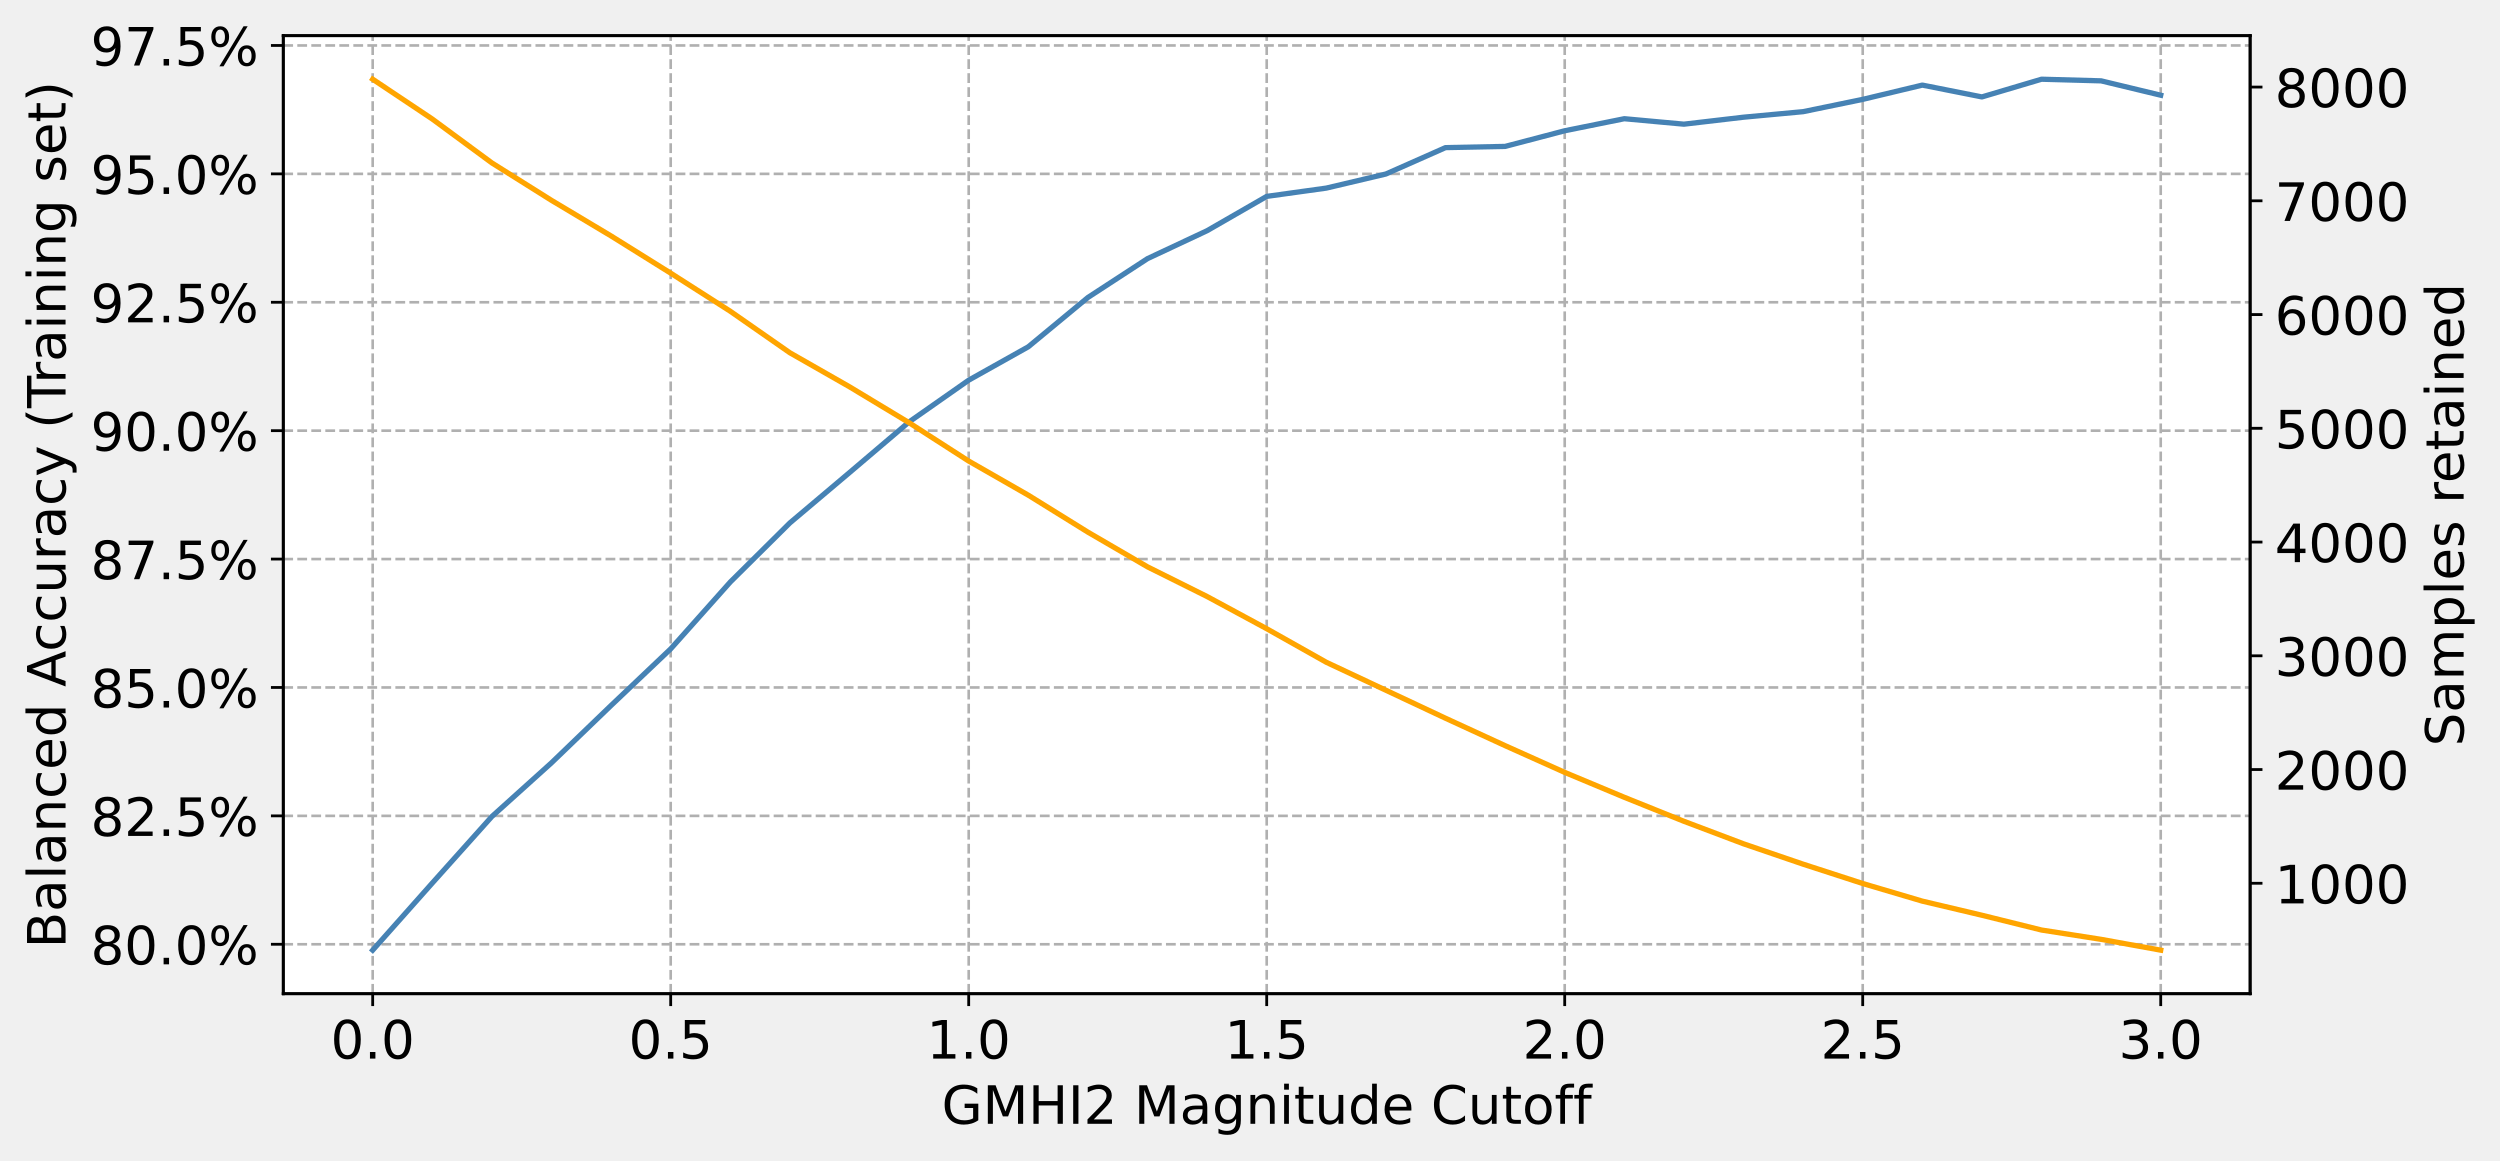
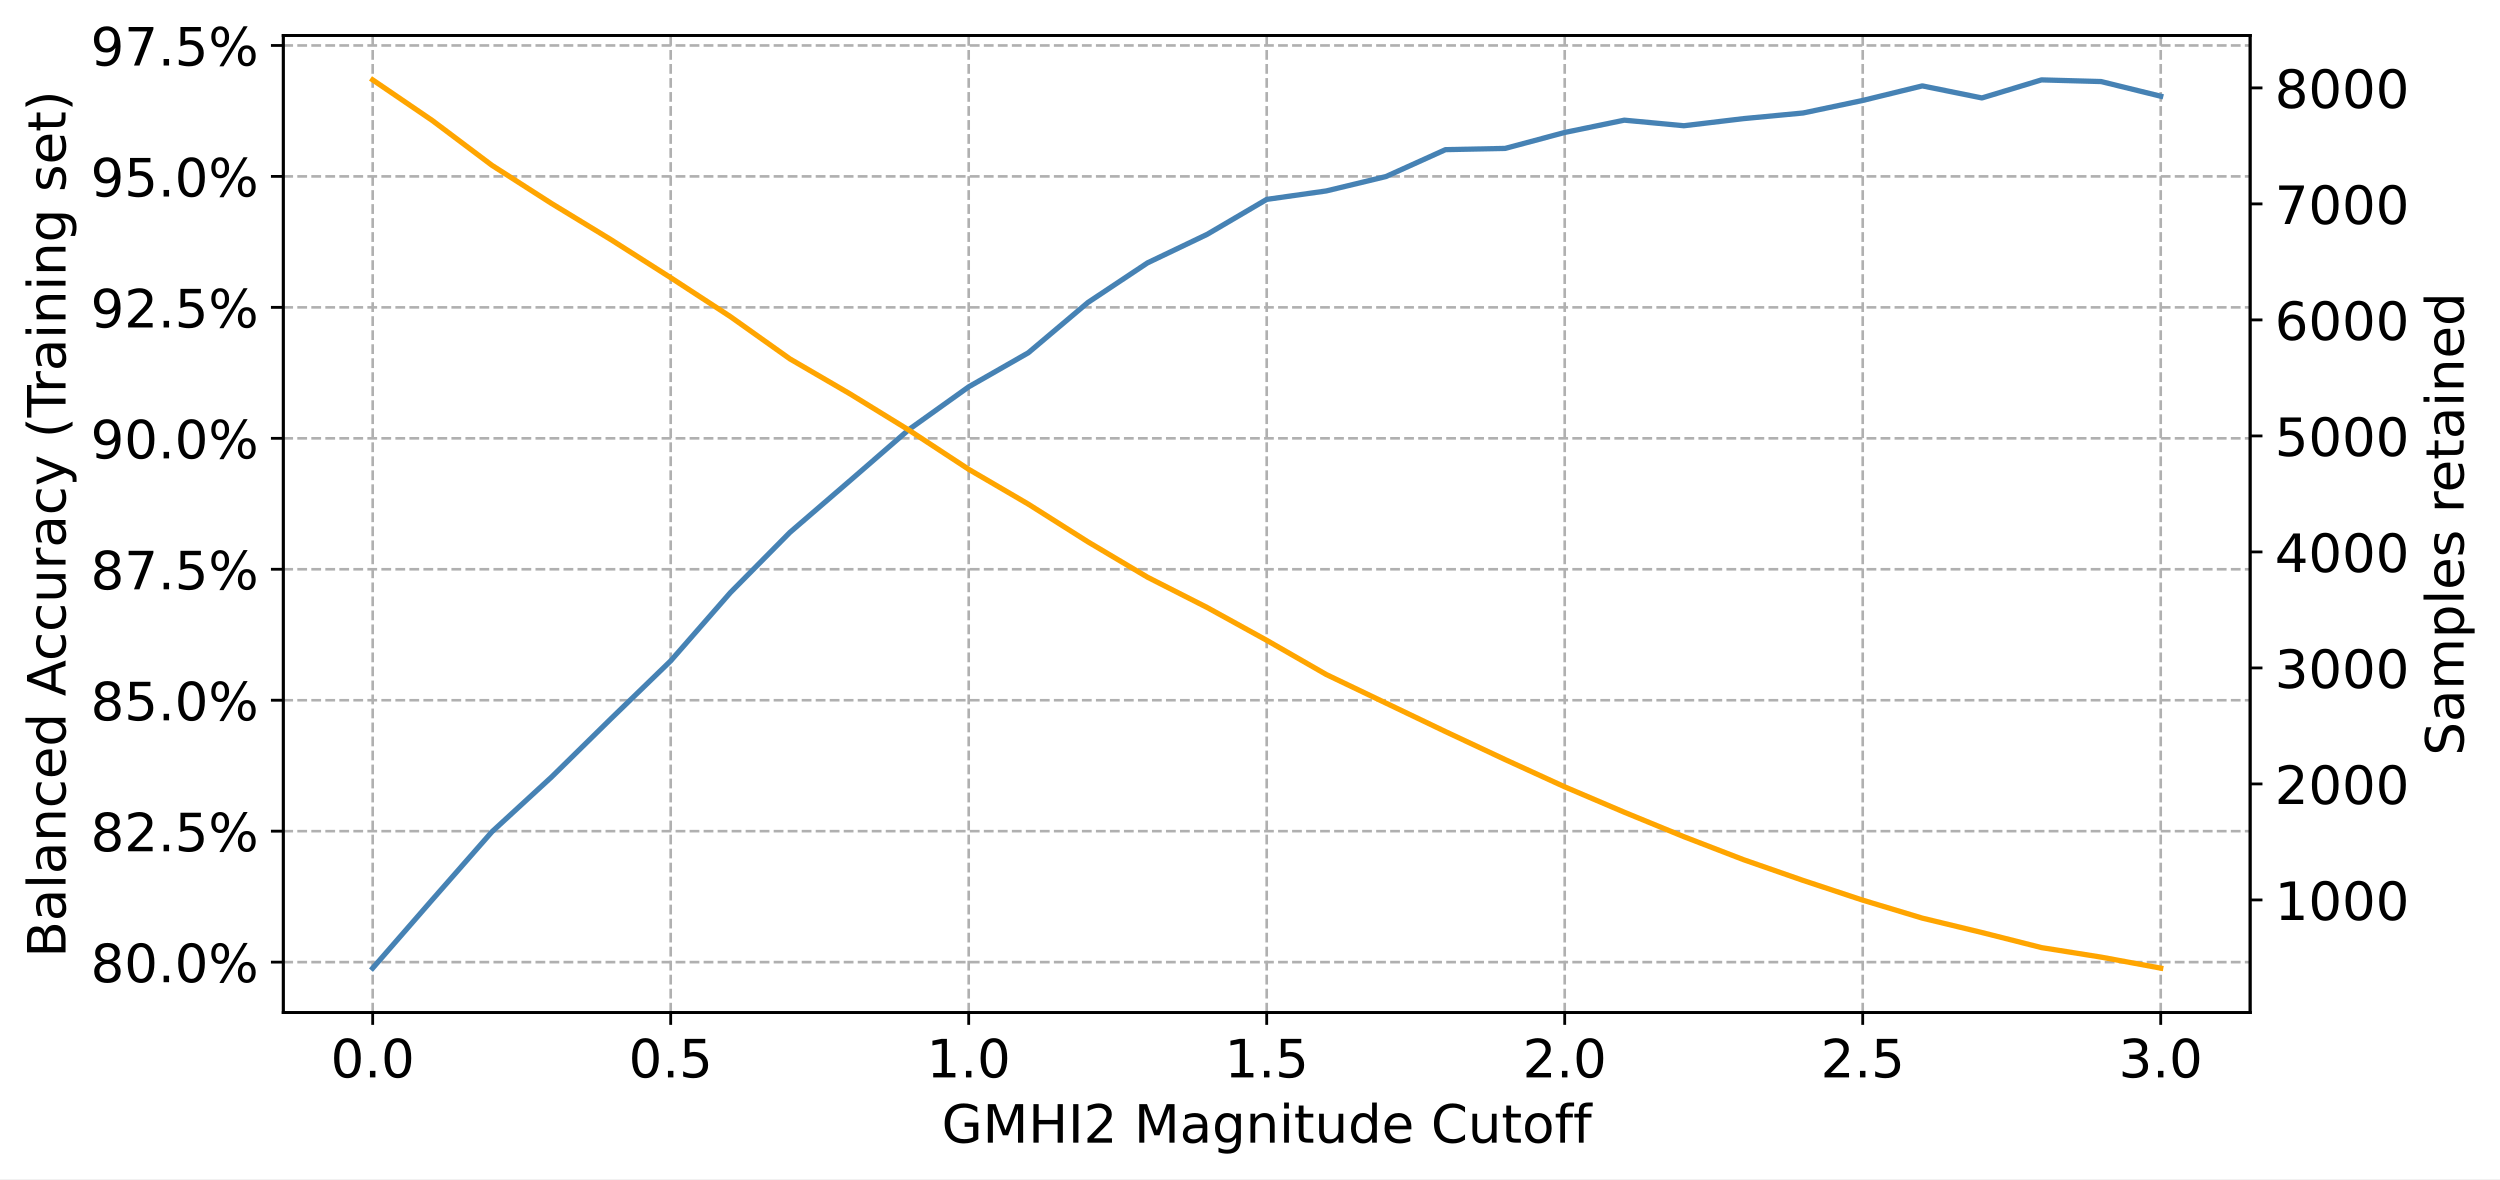
- <svg xmlns="http://www.w3.org/2000/svg" xmlns:xlink="http://www.w3.org/1999/xlink" height="329.155pt" version="1.1" viewBox="0 0 709.26 329.155" width="709.26pt">
+ <svg xmlns="http://www.w3.org/2000/svg" xmlns:xlink="http://www.w3.org/1999/xlink" width="709.26pt" height="334.499pt" viewBox="0 0 709.26 334.499" version="1.1">
  <defs>
-     <style type="text/css">*{stroke-linecap:butt;stroke-linejoin:round;}</style>
+     <style type="text/css">*{stroke-linejoin: round; stroke-linecap: butt}</style>
  </defs>
  <g id="figure_1">
    <g id="patch_1">
-       <path d="M 0 329.155  L 709.26 329.155  L 709.26 0  L 0 0  z " style="fill:none;" />
+       <path d="M 0 334.499  L 709.26 334.499  L 709.26 0  L 0 0  z " style="fill: #ffffff" />
    </g>
    <g id="axes_1">
      <g id="patch_2">
-         <path d="M 80.368 281.92  L 638.368 281.92  L 638.368 10.12  L 80.368 10.12  z " style="fill:#ffffff;" />
+         <path d="M 80.368 287.265  L 638.368 287.265  L 638.368 10.065  L 80.368 10.065  z " style="fill: #ffffff" />
      </g>
      <g id="matplotlib.axis_1">
        <g id="xtick_1">
          <g id="line2d_1">
-             <path clip-path="url(#p1645a557c4)" d="M 105.732 281.92  L 105.732 10.12  " style="fill:none;stroke:#b0b0b0;stroke-dasharray:2.775,1.2;stroke-dashoffset:0;stroke-width:0.75;" />
+             <path d="M 105.732 287.265  L 105.732 10.065  " clip-path="url(#pbd81ba5a25)" style="fill: none; stroke-dasharray: 2.775,1.2; stroke-dashoffset: 0; stroke: #b0b0b0; stroke-width: 0.75" />
          </g>
          <g id="line2d_2">
            <defs>
-               <path d="M 0 0  L 0 3.5  " id="mc39135f193" style="stroke:#000000;stroke-width:0.8;" />
+               <path id="m52e37739c5" d="M 0 0  L 0 3.5  " style="stroke: #000000; stroke-width: 0.8" />
            </defs>
            <g>
-               <use style="stroke:#000000;stroke-width:0.8;" x="105.732" xlink:href="#mc39135f193" y="281.92" />
+               <use xlink:href="#m52e37739c5" x="105.732" y="287.265" style="stroke: #000000; stroke-width: 0.8" />
            </g>
          </g>
          <g id="text_1">
-             <text style="font-family:DejaVu Sans;font-size:15px;font-stretch:normal;font-style:normal;font-weight:normal;text-anchor:middle;" transform="rotate(-0, 105.7316, 300.3179)" x="105.732" y="300.318">0.0</text>
+             <text style="font: 15px 'DejaVu Sans', 'Bitstream Vera Sans', 'Computer Modern Sans Serif', 'Lucida Grande', 'Verdana', 'Geneva', 'Lucid', 'Arial', 'Helvetica', 'Avant Garde', sans-serif; text-anchor: middle" x="105.732" y="305.663" transform="rotate(-0 105.7316 305.6627)">0.0</text>
          </g>
        </g>
        <g id="xtick_2">
          <g id="line2d_3">
-             <path clip-path="url(#p1645a557c4)" d="M 190.277 281.92  L 190.277 10.12  " style="fill:none;stroke:#b0b0b0;stroke-dasharray:2.775,1.2;stroke-dashoffset:0;stroke-width:0.75;" />
+             <path d="M 190.277 287.265  L 190.277 10.065  " clip-path="url(#pbd81ba5a25)" style="fill: none; stroke-dasharray: 2.775,1.2; stroke-dashoffset: 0; stroke: #b0b0b0; stroke-width: 0.75" />
          </g>
          <g id="line2d_4">
            <g>
-               <use style="stroke:#000000;stroke-width:0.8;" x="190.277" xlink:href="#mc39135f193" y="281.92" />
+               <use xlink:href="#m52e37739c5" x="190.277" y="287.265" style="stroke: #000000; stroke-width: 0.8" />
            </g>
          </g>
          <g id="text_2">
-             <text style="font-family:DejaVu Sans;font-size:15px;font-stretch:normal;font-style:normal;font-weight:normal;text-anchor:middle;" transform="rotate(-0, 190.2771, 300.3179)" x="190.277" y="300.318">0.5</text>
+             <text style="font: 15px 'DejaVu Sans', 'Bitstream Vera Sans', 'Computer Modern Sans Serif', 'Lucida Grande', 'Verdana', 'Geneva', 'Lucid', 'Arial', 'Helvetica', 'Avant Garde', sans-serif; text-anchor: middle" x="190.277" y="305.663" transform="rotate(-0 190.2771 305.6627)">0.5</text>
          </g>
        </g>
        <g id="xtick_3">
          <g id="line2d_5">
-             <path clip-path="url(#p1645a557c4)" d="M 274.823 281.92  L 274.823 10.12  " style="fill:none;stroke:#b0b0b0;stroke-dasharray:2.775,1.2;stroke-dashoffset:0;stroke-width:0.75;" />
+             <path d="M 274.823 287.265  L 274.823 10.065  " clip-path="url(#pbd81ba5a25)" style="fill: none; stroke-dasharray: 2.775,1.2; stroke-dashoffset: 0; stroke: #b0b0b0; stroke-width: 0.75" />
          </g>
          <g id="line2d_6">
            <g>
-               <use style="stroke:#000000;stroke-width:0.8;" x="274.823" xlink:href="#mc39135f193" y="281.92" />
+               <use xlink:href="#m52e37739c5" x="274.823" y="287.265" style="stroke: #000000; stroke-width: 0.8" />
            </g>
          </g>
          <g id="text_3">
-             <text style="font-family:DejaVu Sans;font-size:15px;font-stretch:normal;font-style:normal;font-weight:normal;text-anchor:middle;" transform="rotate(-0, 274.8225, 300.3179)" x="274.823" y="300.318">1.0</text>
+             <text style="font: 15px 'DejaVu Sans', 'Bitstream Vera Sans', 'Computer Modern Sans Serif', 'Lucida Grande', 'Verdana', 'Geneva', 'Lucid', 'Arial', 'Helvetica', 'Avant Garde', sans-serif; text-anchor: middle" x="274.823" y="305.663" transform="rotate(-0 274.8225 305.6627)">1.0</text>
          </g>
        </g>
        <g id="xtick_4">
          <g id="line2d_7">
-             <path clip-path="url(#p1645a557c4)" d="M 359.368 281.92  L 359.368 10.12  " style="fill:none;stroke:#b0b0b0;stroke-dasharray:2.775,1.2;stroke-dashoffset:0;stroke-width:0.75;" />
+             <path d="M 359.368 287.265  L 359.368 10.065  " clip-path="url(#pbd81ba5a25)" style="fill: none; stroke-dasharray: 2.775,1.2; stroke-dashoffset: 0; stroke: #b0b0b0; stroke-width: 0.75" />
          </g>
          <g id="line2d_8">
            <g>
-               <use style="stroke:#000000;stroke-width:0.8;" x="359.368" xlink:href="#mc39135f193" y="281.92" />
+               <use xlink:href="#m52e37739c5" x="359.368" y="287.265" style="stroke: #000000; stroke-width: 0.8" />
            </g>
          </g>
          <g id="text_4">
-             <text style="font-family:DejaVu Sans;font-size:15px;font-stretch:normal;font-style:normal;font-weight:normal;text-anchor:middle;" transform="rotate(-0, 359.368, 300.3179)" x="359.368" y="300.318">1.5</text>
+             <text style="font: 15px 'DejaVu Sans', 'Bitstream Vera Sans', 'Computer Modern Sans Serif', 'Lucida Grande', 'Verdana', 'Geneva', 'Lucid', 'Arial', 'Helvetica', 'Avant Garde', sans-serif; text-anchor: middle" x="359.368" y="305.663" transform="rotate(-0 359.368 305.6627)">1.5</text>
          </g>
        </g>
        <g id="xtick_5">
          <g id="line2d_9">
-             <path clip-path="url(#p1645a557c4)" d="M 443.913 281.92  L 443.913 10.12  " style="fill:none;stroke:#b0b0b0;stroke-dasharray:2.775,1.2;stroke-dashoffset:0;stroke-width:0.75;" />
+             <path d="M 443.913 287.265  L 443.913 10.065  " clip-path="url(#pbd81ba5a25)" style="fill: none; stroke-dasharray: 2.775,1.2; stroke-dashoffset: 0; stroke: #b0b0b0; stroke-width: 0.75" />
          </g>
          <g id="line2d_10">
            <g>
-               <use style="stroke:#000000;stroke-width:0.8;" x="443.913" xlink:href="#mc39135f193" y="281.92" />
+               <use xlink:href="#m52e37739c5" x="443.913" y="287.265" style="stroke: #000000; stroke-width: 0.8" />
            </g>
          </g>
          <g id="text_5">
-             <text style="font-family:DejaVu Sans;font-size:15px;font-stretch:normal;font-style:normal;font-weight:normal;text-anchor:middle;" transform="rotate(-0, 443.9134, 300.3179)" x="443.913" y="300.318">2.0</text>
+             <text style="font: 15px 'DejaVu Sans', 'Bitstream Vera Sans', 'Computer Modern Sans Serif', 'Lucida Grande', 'Verdana', 'Geneva', 'Lucid', 'Arial', 'Helvetica', 'Avant Garde', sans-serif; text-anchor: middle" x="443.913" y="305.663" transform="rotate(-0 443.9134 305.6627)">2.0</text>
          </g>
        </g>
        <g id="xtick_6">
          <g id="line2d_11">
-             <path clip-path="url(#p1645a557c4)" d="M 528.459 281.92  L 528.459 10.12  " style="fill:none;stroke:#b0b0b0;stroke-dasharray:2.775,1.2;stroke-dashoffset:0;stroke-width:0.75;" />
+             <path d="M 528.459 287.265  L 528.459 10.065  " clip-path="url(#pbd81ba5a25)" style="fill: none; stroke-dasharray: 2.775,1.2; stroke-dashoffset: 0; stroke: #b0b0b0; stroke-width: 0.75" />
          </g>
          <g id="line2d_12">
            <g>
-               <use style="stroke:#000000;stroke-width:0.8;" x="528.459" xlink:href="#mc39135f193" y="281.92" />
+               <use xlink:href="#m52e37739c5" x="528.459" y="287.265" style="stroke: #000000; stroke-width: 0.8" />
            </g>
          </g>
          <g id="text_6">
-             <text style="font-family:DejaVu Sans;font-size:15px;font-stretch:normal;font-style:normal;font-weight:normal;text-anchor:middle;" transform="rotate(-0, 528.4589, 300.3179)" x="528.459" y="300.318">2.5</text>
+             <text style="font: 15px 'DejaVu Sans', 'Bitstream Vera Sans', 'Computer Modern Sans Serif', 'Lucida Grande', 'Verdana', 'Geneva', 'Lucid', 'Arial', 'Helvetica', 'Avant Garde', sans-serif; text-anchor: middle" x="528.459" y="305.663" transform="rotate(-0 528.4589 305.6627)">2.5</text>
          </g>
        </g>
        <g id="xtick_7">
          <g id="line2d_13">
-             <path clip-path="url(#p1645a557c4)" d="M 613.004 281.92  L 613.004 10.12  " style="fill:none;stroke:#b0b0b0;stroke-dasharray:2.775,1.2;stroke-dashoffset:0;stroke-width:0.75;" />
+             <path d="M 613.004 287.265  L 613.004 10.065  " clip-path="url(#pbd81ba5a25)" style="fill: none; stroke-dasharray: 2.775,1.2; stroke-dashoffset: 0; stroke: #b0b0b0; stroke-width: 0.75" />
          </g>
          <g id="line2d_14">
            <g>
-               <use style="stroke:#000000;stroke-width:0.8;" x="613.004" xlink:href="#mc39135f193" y="281.92" />
+               <use xlink:href="#m52e37739c5" x="613.004" y="287.265" style="stroke: #000000; stroke-width: 0.8" />
            </g>
          </g>
          <g id="text_7">
-             <text style="font-family:DejaVu Sans;font-size:15px;font-stretch:normal;font-style:normal;font-weight:normal;text-anchor:middle;" transform="rotate(-0, 613.0043, 300.3179)" x="613.004" y="300.318">3.0</text>
+             <text style="font: 15px 'DejaVu Sans', 'Bitstream Vera Sans', 'Computer Modern Sans Serif', 'Lucida Grande', 'Verdana', 'Geneva', 'Lucid', 'Arial', 'Helvetica', 'Avant Garde', sans-serif; text-anchor: middle" x="613.004" y="305.663" transform="rotate(-0 613.0043 305.6627)">3.0</text>
          </g>
        </g>
        <g id="text_8">
-           <text style="font-family:DejaVu Sans;font-size:15px;font-stretch:normal;font-style:normal;font-weight:normal;text-anchor:middle;" transform="rotate(-0, 359.368, 318.8351)" x="359.368" y="318.835">GMHI2 Magnitude Cutoff</text>
+           <text style="font: 15px 'DejaVu Sans', 'Bitstream Vera Sans', 'Computer Modern Sans Serif', 'Lucida Grande', 'Verdana', 'Geneva', 'Lucid', 'Arial', 'Helvetica', 'Avant Garde', sans-serif; text-anchor: middle" x="359.368" y="324.18" transform="rotate(-0 359.368 324.1799)">GMHI2 Magnitude Cutoff</text>
        </g>
      </g>
      <g id="matplotlib.axis_2">
        <g id="ytick_1">
          <g id="line2d_15">
-             <path clip-path="url(#p1645a557c4)" d="M 80.368 267.894  L 638.368 267.894  " style="fill:none;stroke:#b0b0b0;stroke-dasharray:2.775,1.2;stroke-dashoffset:0;stroke-width:0.75;" />
+             <path d="M 80.368 272.96  L 638.368 272.96  " clip-path="url(#pbd81ba5a25)" style="fill: none; stroke-dasharray: 2.775,1.2; stroke-dashoffset: 0; stroke: #b0b0b0; stroke-width: 0.75" />
          </g>
          <g id="line2d_16">
            <defs>
-               <path d="M 0 0  L -3.5 0  " id="m61ef3acf8f" style="stroke:#000000;stroke-width:0.8;" />
+               <path id="md381b41e7a" d="M 0 0  L -3.5 0  " style="stroke: #000000; stroke-width: 0.8" />
            </defs>
            <g>
-               <use style="stroke:#000000;stroke-width:0.8;" x="80.368" xlink:href="#m61ef3acf8f" y="267.894" />
+               <use xlink:href="#md381b41e7a" x="80.368" y="272.96" style="stroke: #000000; stroke-width: 0.8" />
            </g>
          </g>
          <g id="text_9">
-             <text style="font-family:DejaVu Sans;font-size:15px;font-stretch:normal;font-style:normal;font-weight:normal;text-anchor:end;" transform="rotate(-0, 73.36797, 273.5927)" x="73.368" y="273.593">80.0%</text>
+             <text style="font: 15px 'DejaVu Sans', 'Bitstream Vera Sans', 'Computer Modern Sans Serif', 'Lucida Grande', 'Verdana', 'Geneva', 'Lucid', 'Arial', 'Helvetica', 'Avant Garde', sans-serif; text-anchor: end" x="73.368" y="278.659" transform="rotate(-0 73.36797 278.6589)">80.0%</text>
          </g>
        </g>
        <g id="ytick_2">
          <g id="line2d_17">
-             <path clip-path="url(#p1645a557c4)" d="M 80.368 231.466  L 638.368 231.466  " style="fill:none;stroke:#b0b0b0;stroke-dasharray:2.775,1.2;stroke-dashoffset:0;stroke-width:0.75;" />
+             <path d="M 80.368 235.808  L 638.368 235.808  " clip-path="url(#pbd81ba5a25)" style="fill: none; stroke-dasharray: 2.775,1.2; stroke-dashoffset: 0; stroke: #b0b0b0; stroke-width: 0.75" />
          </g>
          <g id="line2d_18">
            <g>
-               <use style="stroke:#000000;stroke-width:0.8;" x="80.368" xlink:href="#m61ef3acf8f" y="231.466" />
+               <use xlink:href="#md381b41e7a" x="80.368" y="235.808" style="stroke: #000000; stroke-width: 0.8" />
            </g>
          </g>
          <g id="text_10">
-             <text style="font-family:DejaVu Sans;font-size:15px;font-stretch:normal;font-style:normal;font-weight:normal;text-anchor:end;" transform="rotate(-0, 73.36797, 237.1649)" x="73.368" y="237.165">82.5%</text>
+             <text style="font: 15px 'DejaVu Sans', 'Bitstream Vera Sans', 'Computer Modern Sans Serif', 'Lucida Grande', 'Verdana', 'Geneva', 'Lucid', 'Arial', 'Helvetica', 'Avant Garde', sans-serif; text-anchor: end" x="73.368" y="241.507" transform="rotate(-0 73.36797 241.5073)">82.5%</text>
          </g>
        </g>
        <g id="ytick_3">
          <g id="line2d_19">
-             <path clip-path="url(#p1645a557c4)" d="M 80.368 195.038  L 638.368 195.038  " style="fill:none;stroke:#b0b0b0;stroke-dasharray:2.775,1.2;stroke-dashoffset:0;stroke-width:0.75;" />
+             <path d="M 80.368 198.657  L 638.368 198.657  " clip-path="url(#pbd81ba5a25)" style="fill: none; stroke-dasharray: 2.775,1.2; stroke-dashoffset: 0; stroke: #b0b0b0; stroke-width: 0.75" />
          </g>
          <g id="line2d_20">
            <g>
-               <use style="stroke:#000000;stroke-width:0.8;" x="80.368" xlink:href="#m61ef3acf8f" y="195.038" />
+               <use xlink:href="#md381b41e7a" x="80.368" y="198.657" style="stroke: #000000; stroke-width: 0.8" />
            </g>
          </g>
          <g id="text_11">
-             <text style="font-family:DejaVu Sans;font-size:15px;font-stretch:normal;font-style:normal;font-weight:normal;text-anchor:end;" transform="rotate(-0, 73.36797, 200.737)" x="73.368" y="200.737">85.0%</text>
+             <text style="font: 15px 'DejaVu Sans', 'Bitstream Vera Sans', 'Computer Modern Sans Serif', 'Lucida Grande', 'Verdana', 'Geneva', 'Lucid', 'Arial', 'Helvetica', 'Avant Garde', sans-serif; text-anchor: end" x="73.368" y="204.356" transform="rotate(-0 73.36797 204.3557)">85.0%</text>
          </g>
        </g>
        <g id="ytick_4">
          <g id="line2d_21">
-             <path clip-path="url(#p1645a557c4)" d="M 80.368 158.61  L 638.368 158.61  " style="fill:none;stroke:#b0b0b0;stroke-dasharray:2.775,1.2;stroke-dashoffset:0;stroke-width:0.75;" />
+             <path d="M 80.368 161.505  L 638.368 161.505  " clip-path="url(#pbd81ba5a25)" style="fill: none; stroke-dasharray: 2.775,1.2; stroke-dashoffset: 0; stroke: #b0b0b0; stroke-width: 0.75" />
          </g>
          <g id="line2d_22">
            <g>
-               <use style="stroke:#000000;stroke-width:0.8;" x="80.368" xlink:href="#m61ef3acf8f" y="158.61" />
+               <use xlink:href="#md381b41e7a" x="80.368" y="161.505" style="stroke: #000000; stroke-width: 0.8" />
            </g>
          </g>
          <g id="text_12">
-             <text style="font-family:DejaVu Sans;font-size:15px;font-stretch:normal;font-style:normal;font-weight:normal;text-anchor:end;" transform="rotate(-0, 73.36797, 164.3091)" x="73.368" y="164.309">87.5%</text>
+             <text style="font: 15px 'DejaVu Sans', 'Bitstream Vera Sans', 'Computer Modern Sans Serif', 'Lucida Grande', 'Verdana', 'Geneva', 'Lucid', 'Arial', 'Helvetica', 'Avant Garde', sans-serif; text-anchor: end" x="73.368" y="167.204" transform="rotate(-0 73.36797 167.2041)">87.5%</text>
          </g>
        </g>
        <g id="ytick_5">
          <g id="line2d_23">
-             <path clip-path="url(#p1645a557c4)" d="M 80.368 122.182  L 638.368 122.182  " style="fill:none;stroke:#b0b0b0;stroke-dasharray:2.775,1.2;stroke-dashoffset:0;stroke-width:0.75;" />
+             <path d="M 80.368 124.354  L 638.368 124.354  " clip-path="url(#pbd81ba5a25)" style="fill: none; stroke-dasharray: 2.775,1.2; stroke-dashoffset: 0; stroke: #b0b0b0; stroke-width: 0.75" />
          </g>
          <g id="line2d_24">
            <g>
-               <use style="stroke:#000000;stroke-width:0.8;" x="80.368" xlink:href="#m61ef3acf8f" y="122.182" />
+               <use xlink:href="#md381b41e7a" x="80.368" y="124.354" style="stroke: #000000; stroke-width: 0.8" />
            </g>
          </g>
          <g id="text_13">
-             <text style="font-family:DejaVu Sans;font-size:15px;font-stretch:normal;font-style:normal;font-weight:normal;text-anchor:end;" transform="rotate(-0, 73.36797, 127.8813)" x="73.368" y="127.881">90.0%</text>
+             <text style="font: 15px 'DejaVu Sans', 'Bitstream Vera Sans', 'Computer Modern Sans Serif', 'Lucida Grande', 'Verdana', 'Geneva', 'Lucid', 'Arial', 'Helvetica', 'Avant Garde', sans-serif; text-anchor: end" x="73.368" y="130.052" transform="rotate(-0 73.36797 130.0525)">90.0%</text>
          </g>
        </g>
        <g id="ytick_6">
          <g id="line2d_25">
-             <path clip-path="url(#p1645a557c4)" d="M 80.368 85.755  L 638.368 85.755  " style="fill:none;stroke:#b0b0b0;stroke-dasharray:2.775,1.2;stroke-dashoffset:0;stroke-width:0.75;" />
+             <path d="M 80.368 87.202  L 638.368 87.202  " clip-path="url(#pbd81ba5a25)" style="fill: none; stroke-dasharray: 2.775,1.2; stroke-dashoffset: 0; stroke: #b0b0b0; stroke-width: 0.75" />
          </g>
          <g id="line2d_26">
            <g>
-               <use style="stroke:#000000;stroke-width:0.8;" x="80.368" xlink:href="#m61ef3acf8f" y="85.755" />
+               <use xlink:href="#md381b41e7a" x="80.368" y="87.202" style="stroke: #000000; stroke-width: 0.8" />
            </g>
          </g>
          <g id="text_14">
-             <text style="font-family:DejaVu Sans;font-size:15px;font-stretch:normal;font-style:normal;font-weight:normal;text-anchor:end;" transform="rotate(-0, 73.36797, 91.45339)" x="73.368" y="91.453">92.5%</text>
+             <text style="font: 15px 'DejaVu Sans', 'Bitstream Vera Sans', 'Computer Modern Sans Serif', 'Lucida Grande', 'Verdana', 'Geneva', 'Lucid', 'Arial', 'Helvetica', 'Avant Garde', sans-serif; text-anchor: end" x="73.368" y="92.901" transform="rotate(-0 73.36797 92.90086)">92.5%</text>
          </g>
        </g>
        <g id="ytick_7">
          <g id="line2d_27">
-             <path clip-path="url(#p1645a557c4)" d="M 80.368 49.327  L 638.368 49.327  " style="fill:none;stroke:#b0b0b0;stroke-dasharray:2.775,1.2;stroke-dashoffset:0;stroke-width:0.75;" />
+             <path d="M 80.368 50.05  L 638.368 50.05  " clip-path="url(#pbd81ba5a25)" style="fill: none; stroke-dasharray: 2.775,1.2; stroke-dashoffset: 0; stroke: #b0b0b0; stroke-width: 0.75" />
          </g>
          <g id="line2d_28">
            <g>
-               <use style="stroke:#000000;stroke-width:0.8;" x="80.368" xlink:href="#m61ef3acf8f" y="49.327" />
+               <use xlink:href="#md381b41e7a" x="80.368" y="50.05" style="stroke: #000000; stroke-width: 0.8" />
            </g>
          </g>
          <g id="text_15">
-             <text style="font-family:DejaVu Sans;font-size:15px;font-stretch:normal;font-style:normal;font-weight:normal;text-anchor:end;" transform="rotate(-0, 73.36797, 55.02553)" x="73.368" y="55.026">95.0%</text>
+             <text style="font: 15px 'DejaVu Sans', 'Bitstream Vera Sans', 'Computer Modern Sans Serif', 'Lucida Grande', 'Verdana', 'Geneva', 'Lucid', 'Arial', 'Helvetica', 'Avant Garde', sans-serif; text-anchor: end" x="73.368" y="55.749" transform="rotate(-0 73.36797 55.74926)">95.0%</text>
          </g>
        </g>
        <g id="ytick_8">
          <g id="line2d_29">
-             <path clip-path="url(#p1645a557c4)" d="M 80.368 12.899  L 638.368 12.899  " style="fill:none;stroke:#b0b0b0;stroke-dasharray:2.775,1.2;stroke-dashoffset:0;stroke-width:0.75;" />
+             <path d="M 80.368 12.899  L 638.368 12.899  " clip-path="url(#pbd81ba5a25)" style="fill: none; stroke-dasharray: 2.775,1.2; stroke-dashoffset: 0; stroke: #b0b0b0; stroke-width: 0.75" />
          </g>
          <g id="line2d_30">
            <g>
-               <use style="stroke:#000000;stroke-width:0.8;" x="80.368" xlink:href="#m61ef3acf8f" y="12.899" />
+               <use xlink:href="#md381b41e7a" x="80.368" y="12.899" style="stroke: #000000; stroke-width: 0.8" />
            </g>
          </g>
          <g id="text_16">
-             <text style="font-family:DejaVu Sans;font-size:15px;font-stretch:normal;font-style:normal;font-weight:normal;text-anchor:end;" transform="rotate(-0, 73.36797, 18.59766)" x="73.368" y="18.598">97.5%</text>
+             <text style="font: 15px 'DejaVu Sans', 'Bitstream Vera Sans', 'Computer Modern Sans Serif', 'Lucida Grande', 'Verdana', 'Geneva', 'Lucid', 'Arial', 'Helvetica', 'Avant Garde', sans-serif; text-anchor: end" x="73.368" y="18.598" transform="rotate(-0 73.36797 18.59766)">97.5%</text>
          </g>
        </g>
        <g id="text_17">
-           <text style="font-family:DejaVu Sans;font-size:15px;font-stretch:normal;font-style:normal;font-weight:normal;text-anchor:middle;" transform="rotate(-90, 18.59766, 146.0203)" x="18.598" y="146.02">Balanced Accuracy (Training set)</text>
+           <text style="font: 15px 'DejaVu Sans', 'Bitstream Vera Sans', 'Computer Modern Sans Serif', 'Lucida Grande', 'Verdana', 'Geneva', 'Lucid', 'Arial', 'Helvetica', 'Avant Garde', sans-serif; text-anchor: middle" x="18.598" y="148.665" transform="rotate(-90 18.59766 148.6651)">Balanced Accuracy (Training set)</text>
        </g>
      </g>
      <g id="line2d_31">
-         <path clip-path="url(#p1645a557c4)" d="M 105.732 269.566  L 122.641 250.529  L 139.55 231.646  L 156.459 216.415  L 173.368 200.14  L 190.277 184.088  L 207.186 165.124  L 224.095 148.352  L 241.004 134.076  L 257.913 119.702  L 274.823 107.855  L 291.732 98.385  L 308.641 84.398  L 325.55 73.375  L 342.459 65.447  L 359.368 55.716  L 376.277 53.363  L 393.186 49.365  L 410.095 41.878  L 427.004 41.538  L 443.913 37.098  L 460.823 33.679  L 477.732 35.229  L 494.641 33.25  L 511.55 31.679  L 528.459 28.193  L 545.368 24.145  L 562.277 27.497  L 579.186 22.475  L 596.095 22.938  L 613.004 27.014  " style="fill:none;stroke:#4682b4;stroke-linecap:square;stroke-width:1.5;" />
+         <path d="M 105.732 274.665  L 122.641 255.25  L 139.55 235.992  L 156.459 220.458  L 173.368 203.86  L 190.277 187.489  L 207.186 168.148  L 224.095 151.043  L 241.004 136.484  L 257.913 121.824  L 274.823 109.742  L 291.732 100.084  L 308.641 85.819  L 325.55 74.577  L 342.459 66.491  L 359.368 56.567  L 376.277 54.167  L 393.186 50.09  L 410.095 42.454  L 427.004 42.107  L 443.913 37.579  L 460.823 34.092  L 477.732 35.673  L 494.641 33.655  L 511.55 32.053  L 528.459 28.497  L 545.368 24.368  L 562.277 27.787  L 579.186 22.665  L 596.095 23.137  L 613.004 27.295  " clip-path="url(#pbd81ba5a25)" style="fill: none; stroke: #4682b4; stroke-width: 1.5; stroke-linecap: square" />
      </g>
      <g id="patch_3">
-         <path d="M 80.368 281.92  L 80.368 10.12  " style="fill:none;stroke:#000000;stroke-linecap:square;stroke-linejoin:miter;stroke-width:0.8;" />
+         <path d="M 80.368 287.265  L 80.368 10.065  " style="fill: none; stroke: #000000; stroke-width: 0.8; stroke-linejoin: miter; stroke-linecap: square" />
      </g>
      <g id="patch_4">
-         <path d="M 638.368 281.92  L 638.368 10.12  " style="fill:none;stroke:#000000;stroke-linecap:square;stroke-linejoin:miter;stroke-width:0.8;" />
+         <path d="M 638.368 287.265  L 638.368 10.065  " style="fill: none; stroke: #000000; stroke-width: 0.8; stroke-linejoin: miter; stroke-linecap: square" />
      </g>
      <g id="patch_5">
-         <path d="M 80.368 281.92  L 638.368 281.92  " style="fill:none;stroke:#000000;stroke-linecap:square;stroke-linejoin:miter;stroke-width:0.8;" />
+         <path d="M 80.368 287.265  L 638.368 287.265  " style="fill: none; stroke: #000000; stroke-width: 0.8; stroke-linejoin: miter; stroke-linecap: square" />
      </g>
      <g id="patch_6">
-         <path d="M 80.368 10.12  L 638.368 10.12  " style="fill:none;stroke:#000000;stroke-linecap:square;stroke-linejoin:miter;stroke-width:0.8;" />
+         <path d="M 80.368 10.065  L 638.368 10.065  " style="fill: none; stroke: #000000; stroke-width: 0.8; stroke-linejoin: miter; stroke-linecap: square" />
      </g>
    </g>
    <g id="axes_2">
      <g id="matplotlib.axis_3">
        <g id="ytick_9">
          <g id="line2d_32">
            <defs>
-               <path d="M 0 0  L 3.5 0  " id="m62b11e63ec" style="stroke:#000000;stroke-width:0.8;" />
+               <path id="m4877e87f91" d="M 0 0  L 3.5 0  " style="stroke: #000000; stroke-width: 0.8" />
            </defs>
            <g>
-               <use style="stroke:#000000;stroke-width:0.8;" x="638.368" xlink:href="#m62b11e63ec" y="250.591" />
+               <use xlink:href="#m4877e87f91" x="638.368" y="255.313" style="stroke: #000000; stroke-width: 0.8" />
            </g>
          </g>
          <g id="text_18">
-             <text style="font-family:DejaVu Sans;font-size:15px;font-stretch:normal;font-style:normal;font-weight:normal;text-anchor:start;" transform="rotate(-0, 645.368, 256.2898)" x="645.368" y="256.29">1000</text>
+             <text style="font: 15px 'DejaVu Sans', 'Bitstream Vera Sans', 'Computer Modern Sans Serif', 'Lucida Grande', 'Verdana', 'Geneva', 'Lucid', 'Arial', 'Helvetica', 'Avant Garde', sans-serif; text-anchor: start" x="645.368" y="261.012" transform="rotate(-0 645.368 261.0122)">1000</text>
          </g>
        </g>
        <g id="ytick_10">
          <g id="line2d_33">
            <g>
-               <use style="stroke:#000000;stroke-width:0.8;" x="638.368" xlink:href="#m62b11e63ec" y="218.321" />
+               <use xlink:href="#m4877e87f91" x="638.368" y="222.402" style="stroke: #000000; stroke-width: 0.8" />
            </g>
          </g>
          <g id="text_19">
-             <text style="font-family:DejaVu Sans;font-size:15px;font-stretch:normal;font-style:normal;font-weight:normal;text-anchor:start;" transform="rotate(-0, 645.368, 224.0199)" x="645.368" y="224.02">2000</text>
+             <text style="font: 15px 'DejaVu Sans', 'Bitstream Vera Sans', 'Computer Modern Sans Serif', 'Lucida Grande', 'Verdana', 'Geneva', 'Lucid', 'Arial', 'Helvetica', 'Avant Garde', sans-serif; text-anchor: start" x="645.368" y="228.101" transform="rotate(-0 645.368 228.1011)">2000</text>
          </g>
        </g>
        <g id="ytick_11">
          <g id="line2d_34">
            <g>
-               <use style="stroke:#000000;stroke-width:0.8;" x="638.368" xlink:href="#m62b11e63ec" y="186.051" />
+               <use xlink:href="#m4877e87f91" x="638.368" y="189.491" style="stroke: #000000; stroke-width: 0.8" />
            </g>
          </g>
          <g id="text_20">
-             <text style="font-family:DejaVu Sans;font-size:15px;font-stretch:normal;font-style:normal;font-weight:normal;text-anchor:start;" transform="rotate(-0, 645.368, 191.7499)" x="645.368" y="191.75">3000</text>
+             <text style="font: 15px 'DejaVu Sans', 'Bitstream Vera Sans', 'Computer Modern Sans Serif', 'Lucida Grande', 'Verdana', 'Geneva', 'Lucid', 'Arial', 'Helvetica', 'Avant Garde', sans-serif; text-anchor: start" x="645.368" y="195.19" transform="rotate(-0 645.368 195.1901)">3000</text>
          </g>
        </g>
        <g id="ytick_12">
          <g id="line2d_35">
            <g>
-               <use style="stroke:#000000;stroke-width:0.8;" x="638.368" xlink:href="#m62b11e63ec" y="153.781" />
+               <use xlink:href="#m4877e87f91" x="638.368" y="156.58" style="stroke: #000000; stroke-width: 0.8" />
            </g>
          </g>
          <g id="text_21">
-             <text style="font-family:DejaVu Sans;font-size:15px;font-stretch:normal;font-style:normal;font-weight:normal;text-anchor:start;" transform="rotate(-0, 645.368, 159.48)" x="645.368" y="159.48">4000</text>
+             <text style="font: 15px 'DejaVu Sans', 'Bitstream Vera Sans', 'Computer Modern Sans Serif', 'Lucida Grande', 'Verdana', 'Geneva', 'Lucid', 'Arial', 'Helvetica', 'Avant Garde', sans-serif; text-anchor: start" x="645.368" y="162.279" transform="rotate(-0 645.368 162.279)">4000</text>
          </g>
        </g>
        <g id="ytick_13">
          <g id="line2d_36">
            <g>
-               <use style="stroke:#000000;stroke-width:0.8;" x="638.368" xlink:href="#m62b11e63ec" y="121.511" />
+               <use xlink:href="#m4877e87f91" x="638.368" y="123.669" style="stroke: #000000; stroke-width: 0.8" />
            </g>
          </g>
          <g id="text_22">
-             <text style="font-family:DejaVu Sans;font-size:15px;font-stretch:normal;font-style:normal;font-weight:normal;text-anchor:start;" transform="rotate(-0, 645.368, 127.2101)" x="645.368" y="127.21">5000</text>
+             <text style="font: 15px 'DejaVu Sans', 'Bitstream Vera Sans', 'Computer Modern Sans Serif', 'Lucida Grande', 'Verdana', 'Geneva', 'Lucid', 'Arial', 'Helvetica', 'Avant Garde', sans-serif; text-anchor: start" x="645.368" y="129.368" transform="rotate(-0 645.368 129.3679)">5000</text>
          </g>
        </g>
        <g id="ytick_14">
          <g id="line2d_37">
            <g>
-               <use style="stroke:#000000;stroke-width:0.8;" x="638.368" xlink:href="#m62b11e63ec" y="89.241" />
+               <use xlink:href="#m4877e87f91" x="638.368" y="90.758" style="stroke: #000000; stroke-width: 0.8" />
            </g>
          </g>
          <g id="text_23">
-             <text style="font-family:DejaVu Sans;font-size:15px;font-stretch:normal;font-style:normal;font-weight:normal;text-anchor:start;" transform="rotate(-0, 645.368, 94.94013)" x="645.368" y="94.94">6000</text>
+             <text style="font: 15px 'DejaVu Sans', 'Bitstream Vera Sans', 'Computer Modern Sans Serif', 'Lucida Grande', 'Verdana', 'Geneva', 'Lucid', 'Arial', 'Helvetica', 'Avant Garde', sans-serif; text-anchor: start" x="645.368" y="96.457" transform="rotate(-0 645.368 96.45687)">6000</text>
          </g>
        </g>
        <g id="ytick_15">
          <g id="line2d_38">
            <g>
-               <use style="stroke:#000000;stroke-width:0.8;" x="638.368" xlink:href="#m62b11e63ec" y="56.971" />
+               <use xlink:href="#m4877e87f91" x="638.368" y="57.847" style="stroke: #000000; stroke-width: 0.8" />
            </g>
          </g>
          <g id="text_24">
-             <text style="font-family:DejaVu Sans;font-size:15px;font-stretch:normal;font-style:normal;font-weight:normal;text-anchor:start;" transform="rotate(-0, 645.368, 62.67019)" x="645.368" y="62.67">7000</text>
+             <text style="font: 15px 'DejaVu Sans', 'Bitstream Vera Sans', 'Computer Modern Sans Serif', 'Lucida Grande', 'Verdana', 'Geneva', 'Lucid', 'Arial', 'Helvetica', 'Avant Garde', sans-serif; text-anchor: start" x="645.368" y="63.546" transform="rotate(-0 645.368 63.54581)">7000</text>
          </g>
        </g>
        <g id="ytick_16">
          <g id="line2d_39">
            <g>
-               <use style="stroke:#000000;stroke-width:0.8;" x="638.368" xlink:href="#m62b11e63ec" y="24.701" />
+               <use xlink:href="#m4877e87f91" x="638.368" y="24.936" style="stroke: #000000; stroke-width: 0.8" />
            </g>
          </g>
          <g id="text_25">
-             <text style="font-family:DejaVu Sans;font-size:15px;font-stretch:normal;font-style:normal;font-weight:normal;text-anchor:start;" transform="rotate(-0, 645.368, 30.40026)" x="645.368" y="30.4">8000</text>
+             <text style="font: 15px 'DejaVu Sans', 'Bitstream Vera Sans', 'Computer Modern Sans Serif', 'Lucida Grande', 'Verdana', 'Geneva', 'Lucid', 'Arial', 'Helvetica', 'Avant Garde', sans-serif; text-anchor: start" x="645.368" y="30.635" transform="rotate(-0 645.368 30.63474)">8000</text>
          </g>
        </g>
        <g id="text_26">
-           <text style="font-family:DejaVu Sans;font-size:15px;font-stretch:normal;font-style:normal;font-weight:normal;text-anchor:middle;" transform="rotate(-90, 698.9406, 146.0203)" x="698.941" y="146.02">Samples retained</text>
+           <text style="font: 15px 'DejaVu Sans', 'Bitstream Vera Sans', 'Computer Modern Sans Serif', 'Lucida Grande', 'Verdana', 'Geneva', 'Lucid', 'Arial', 'Helvetica', 'Avant Garde', sans-serif; text-anchor: middle" x="698.941" y="148.665" transform="rotate(-90 698.9406 148.6651)">Samples retained</text>
        </g>
      </g>
      <g id="line2d_40">
-         <path clip-path="url(#p1645a557c4)" d="M 105.732 22.475  L 122.641 33.769  L 139.55 46.225  L 156.459 56.842  L 173.368 66.943  L 190.277 77.495  L 207.186 88.305  L 224.095 100.084  L 241.004 109.733  L 257.913 119.93  L 274.823 130.805  L 291.732 140.486  L 308.641 150.974  L 325.55 160.816  L 342.459 169.238  L 359.368 178.371  L 376.277 187.891  L 393.186 195.829  L 410.095 203.767  L 427.004 211.544  L 443.913 219.128  L 460.823 226.195  L 477.732 233.004  L 494.641 239.393  L 511.55 245.17  L 528.459 250.656  L 545.368 255.657  L 562.277 259.659  L 579.186 263.854  L 596.095 266.5  L 613.004 269.566  " style="fill:none;stroke:#ffa500;stroke-linecap:square;stroke-width:1.5;" />
+         <path d="M 105.732 22.665  L 122.641 34.184  L 139.55 46.888  L 156.459 57.715  L 173.368 68.016  L 190.277 78.778  L 207.186 89.804  L 224.095 101.816  L 241.004 111.657  L 257.913 122.056  L 274.823 133.147  L 291.732 143.021  L 308.641 153.717  L 325.55 163.755  L 342.459 172.345  L 359.368 181.658  L 376.277 191.367  L 393.186 199.463  L 410.095 207.559  L 427.004 215.491  L 443.913 223.225  L 460.823 230.433  L 477.732 237.377  L 494.641 243.893  L 511.55 249.784  L 528.459 255.379  L 545.368 260.48  L 562.277 264.561  L 579.186 268.84  L 596.095 271.539  L 613.004 274.665  " clip-path="url(#pbd81ba5a25)" style="fill: none; stroke: #ffa500; stroke-width: 1.5; stroke-linecap: square" />
      </g>
      <g id="patch_7">
-         <path d="M 80.368 281.92  L 80.368 10.12  " style="fill:none;stroke:#000000;stroke-linecap:square;stroke-linejoin:miter;stroke-width:0.8;" />
+         <path d="M 80.368 287.265  L 80.368 10.065  " style="fill: none; stroke: #000000; stroke-width: 0.8; stroke-linejoin: miter; stroke-linecap: square" />
      </g>
      <g id="patch_8">
-         <path d="M 638.368 281.92  L 638.368 10.12  " style="fill:none;stroke:#000000;stroke-linecap:square;stroke-linejoin:miter;stroke-width:0.8;" />
+         <path d="M 638.368 287.265  L 638.368 10.065  " style="fill: none; stroke: #000000; stroke-width: 0.8; stroke-linejoin: miter; stroke-linecap: square" />
      </g>
      <g id="patch_9">
-         <path d="M 80.368 281.92  L 638.368 281.92  " style="fill:none;stroke:#000000;stroke-linecap:square;stroke-linejoin:miter;stroke-width:0.8;" />
+         <path d="M 80.368 287.265  L 638.368 287.265  " style="fill: none; stroke: #000000; stroke-width: 0.8; stroke-linejoin: miter; stroke-linecap: square" />
      </g>
      <g id="patch_10">
-         <path d="M 80.368 10.12  L 638.368 10.12  " style="fill:none;stroke:#000000;stroke-linecap:square;stroke-linejoin:miter;stroke-width:0.8;" />
+         <path d="M 80.368 10.065  L 638.368 10.065  " style="fill: none; stroke: #000000; stroke-width: 0.8; stroke-linejoin: miter; stroke-linecap: square" />
      </g>
    </g>
  </g>
  <defs>
-     <clipPath id="p1645a557c4">
-       <rect height="271.8" width="558" x="80.368" y="10.12" />
+     <clipPath id="pbd81ba5a25">
+       <rect x="80.368" y="10.065" width="558" height="277.2" />
    </clipPath>
  </defs>
</svg>
